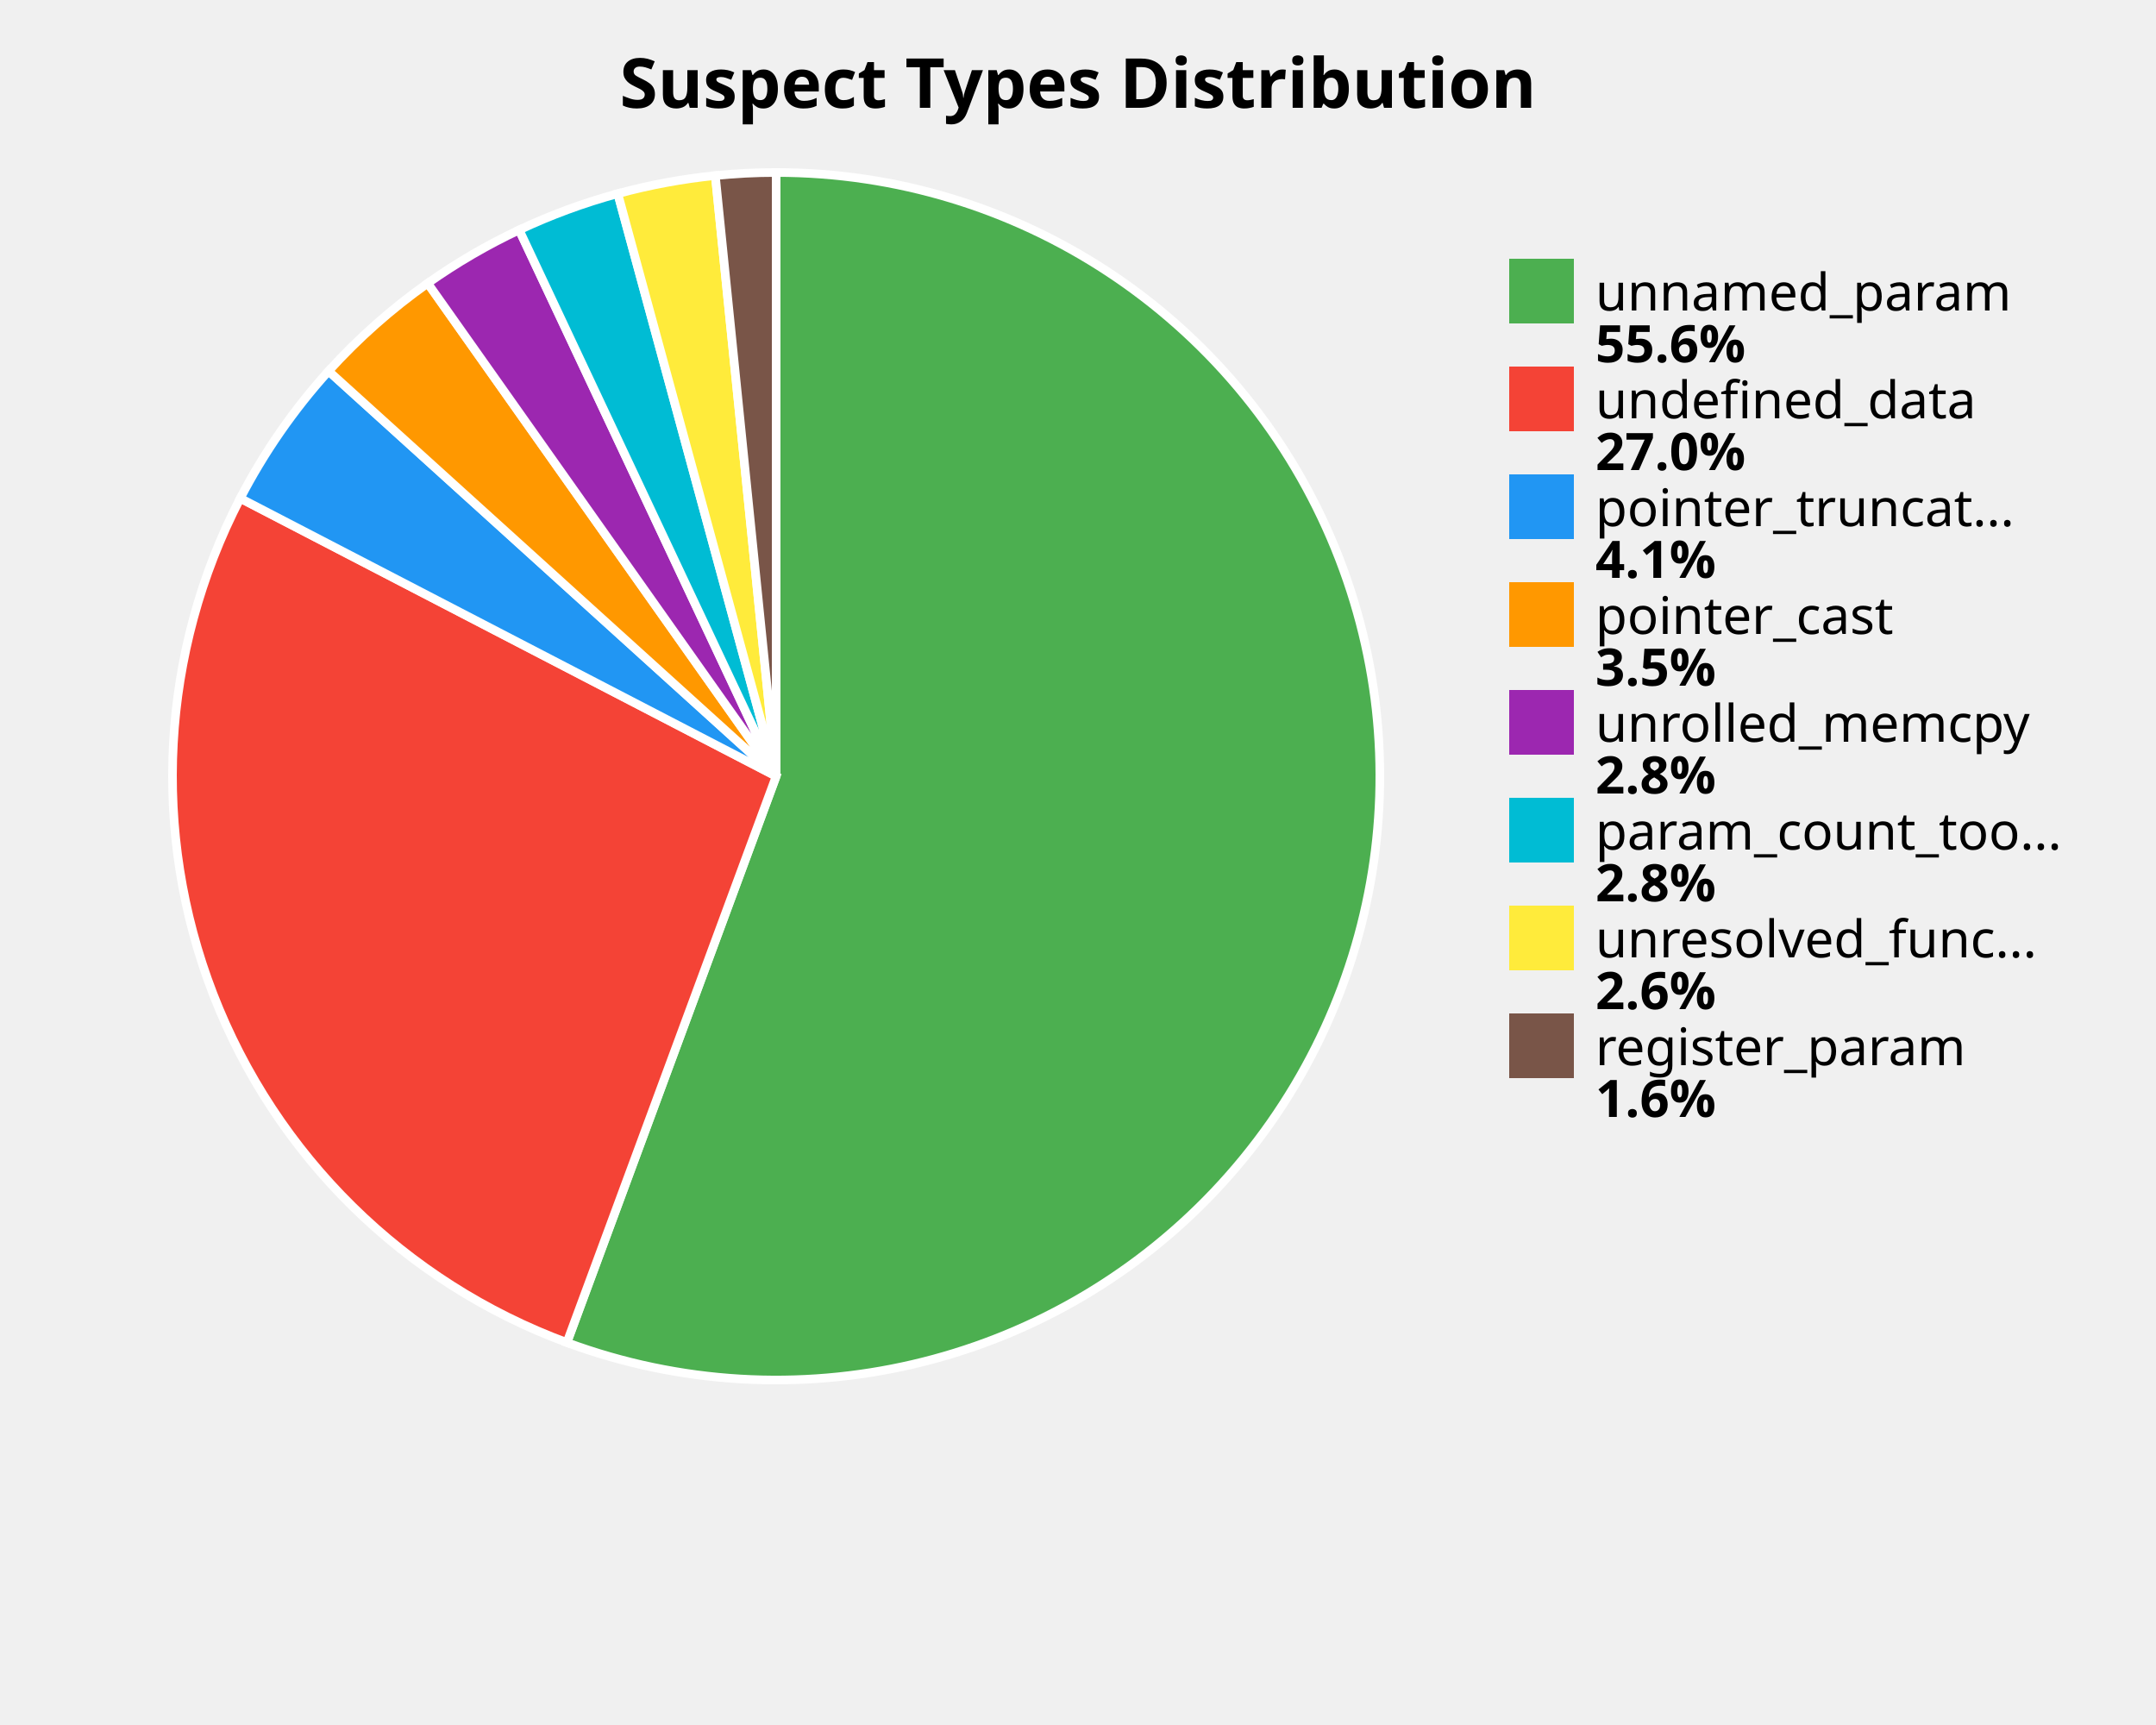
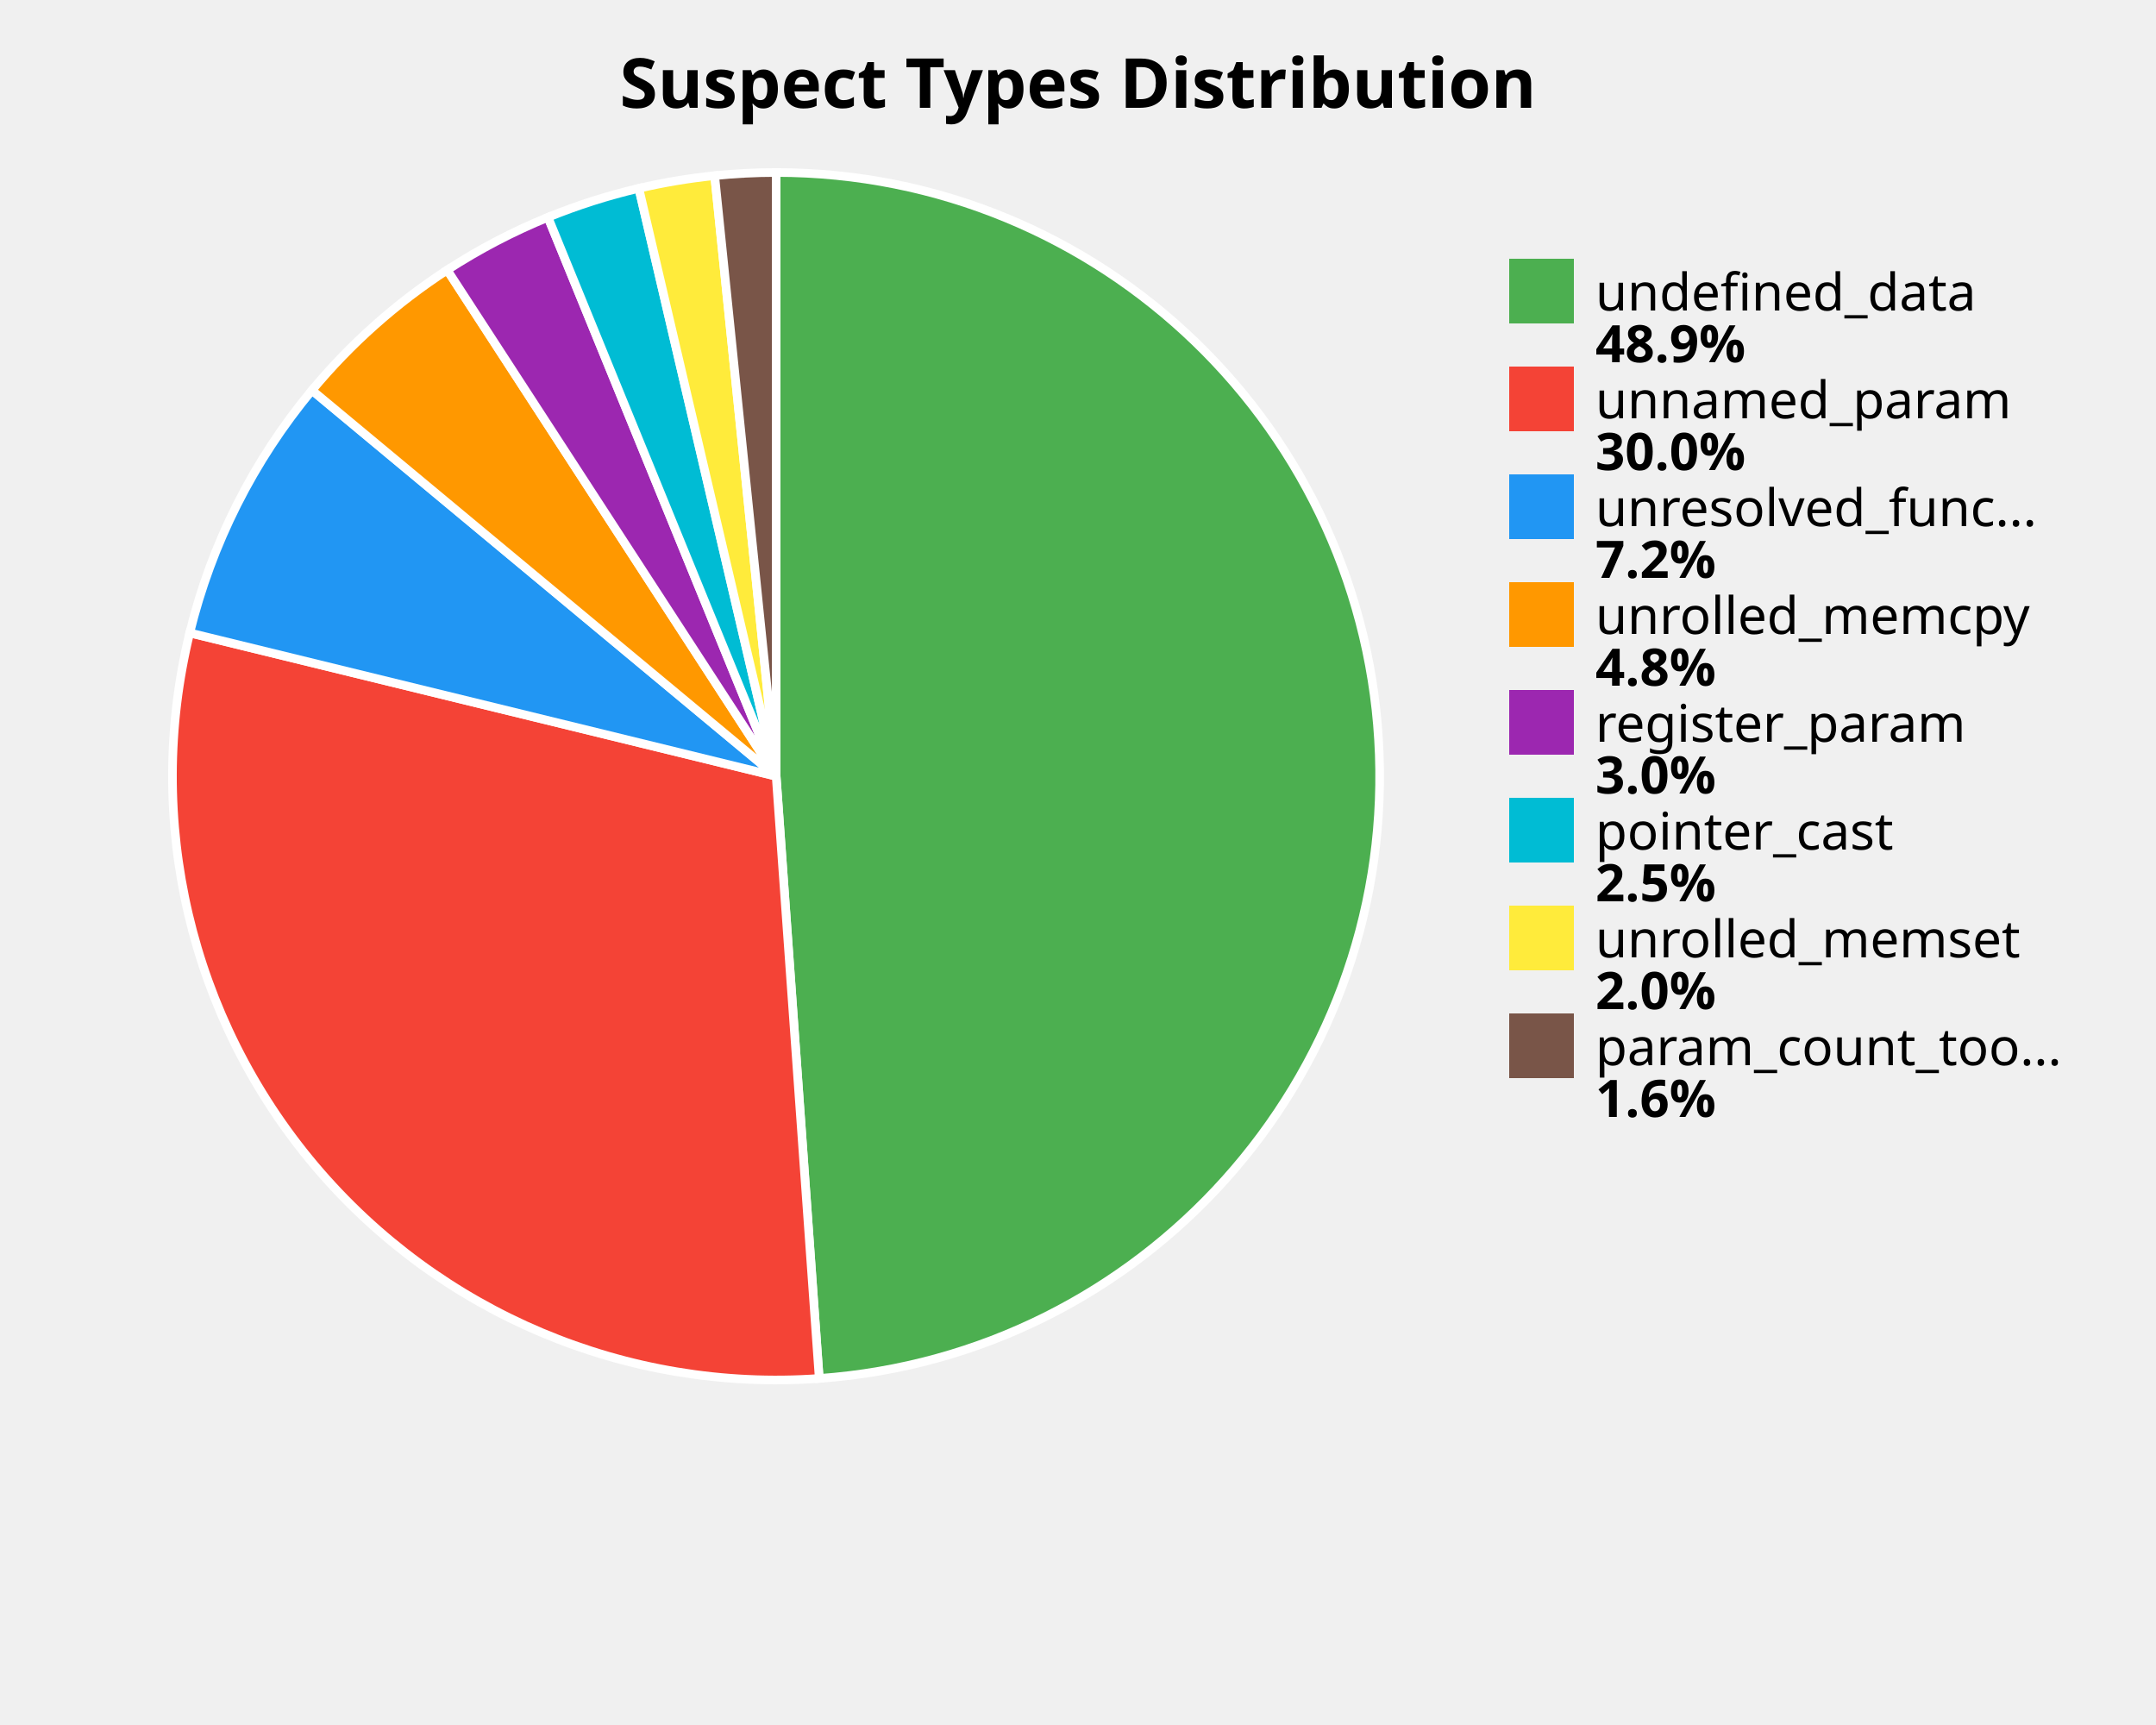
<svg xmlns="http://www.w3.org/2000/svg" width="500" height="400" viewBox="0 0 500 400">
  <style>
    .title { font: bold 16px sans-serif; }
    .label { font: 12px sans-serif; }
    .value { font: bold 12px sans-serif; }
  </style>
  <rect width="100%%" height="100%%" fill="white" />
  <text x="250" y="25" class="title" text-anchor="middle">Suspect Types Distribution</text>
-   <path d="M 180,180 L 180.00,40.00 A 140,140 0 1,1 131.47,311.32 Z" fill="#4CAF50" stroke="white" stroke-width="2" />
-   <path d="M 180,180 L 131.47,311.32 A 140,140 0 0,1 55.72,115.55 Z" fill="#F44336" stroke="white" stroke-width="2" />
-   <path d="M 180,180 L 55.72,115.55 A 140,140 0 0,1 76.20,86.05 Z" fill="#2196F3" stroke="white" stroke-width="2" />
-   <path d="M 180,180 L 76.20,86.05 A 140,140 0 0,1 99.19,65.68 Z" fill="#FF9800" stroke="white" stroke-width="2" />
-   <path d="M 180,180 L 99.19,65.68 A 140,140 0 0,1 120.40,53.32 Z" fill="#9C27B0" stroke="white" stroke-width="2" />
-   <path d="M 180,180 L 120.40,53.32 A 140,140 0 0,1 143.27,44.90 Z" fill="#00BCD4" stroke="white" stroke-width="2" />
-   <path d="M 180,180 L 143.27,44.90 A 140,140 0 0,1 165.89,40.71 Z" fill="#FFEB3B" stroke="white" stroke-width="2" />
-   <path d="M 180,180 L 165.89,40.71 A 140,140 0 0,1 180.00,40.00 Z" fill="#795548" stroke="white" stroke-width="2" />
+   <path d="M 180,180 L 180.00,40.00 A 140,140 0 0,1 189.99,319.64 Z" fill="#4CAF50" stroke="white" stroke-width="2" />
+   <path d="M 180,180 L 189.99,319.64 A 140,140 0 0,1 44.00,146.76 Z" fill="#F44336" stroke="white" stroke-width="2" />
+   <path d="M 180,180 L 44.00,146.76 A 140,140 0 0,1 72.35,90.50 Z" fill="#2196F3" stroke="white" stroke-width="2" />
+   <path d="M 180,180 L 72.35,90.50 A 140,140 0 0,1 103.71,62.61 Z" fill="#FF9800" stroke="white" stroke-width="2" />
+   <path d="M 180,180 L 103.71,62.61 A 140,140 0 0,1 127.08,50.39 Z" fill="#9C27B0" stroke="white" stroke-width="2" />
+   <path d="M 180,180 L 127.08,50.39 A 140,140 0 0,1 148.15,43.67 Z" fill="#00BCD4" stroke="white" stroke-width="2" />
+   <path d="M 180,180 L 148.15,43.67 A 140,140 0 0,1 165.74,40.73 Z" fill="#FFEB3B" stroke="white" stroke-width="2" />
+   <path d="M 180,180 L 165.74,40.73 A 140,140 0 0,1 180.00,40.00 Z" fill="#795548" stroke="white" stroke-width="2" />
  <rect x="350" y="60" width="15" height="15" fill="#4CAF50" />
-   <text x="370" y="72" class="label">unnamed_param</text>
-   <text x="370" y="84" class="value">55.6%</text>
+   <text x="370" y="72" class="label">undefined_data</text>
+   <text x="370" y="84" class="value">48.9%</text>
  <rect x="350" y="85" width="15" height="15" fill="#F44336" />
-   <text x="370" y="97" class="label">undefined_data</text>
-   <text x="370" y="109" class="value">27.0%</text>
+   <text x="370" y="97" class="label">unnamed_param</text>
+   <text x="370" y="109" class="value">30.0%</text>
  <rect x="350" y="110" width="15" height="15" fill="#2196F3" />
-   <text x="370" y="122" class="label">pointer_truncat...</text>
-   <text x="370" y="134" class="value">4.1%</text>
+   <text x="370" y="122" class="label">unresolved_func...</text>
+   <text x="370" y="134" class="value">7.2%</text>
  <rect x="350" y="135" width="15" height="15" fill="#FF9800" />
-   <text x="370" y="147" class="label">pointer_cast</text>
-   <text x="370" y="159" class="value">3.5%</text>
+   <text x="370" y="147" class="label">unrolled_memcpy</text>
+   <text x="370" y="159" class="value">4.8%</text>
  <rect x="350" y="160" width="15" height="15" fill="#9C27B0" />
-   <text x="370" y="172" class="label">unrolled_memcpy</text>
-   <text x="370" y="184" class="value">2.8%</text>
+   <text x="370" y="172" class="label">register_param</text>
+   <text x="370" y="184" class="value">3.0%</text>
  <rect x="350" y="185" width="15" height="15" fill="#00BCD4" />
-   <text x="370" y="197" class="label">param_count_too...</text>
-   <text x="370" y="209" class="value">2.8%</text>
+   <text x="370" y="197" class="label">pointer_cast</text>
+   <text x="370" y="209" class="value">2.5%</text>
  <rect x="350" y="210" width="15" height="15" fill="#FFEB3B" />
-   <text x="370" y="222" class="label">unresolved_func...</text>
-   <text x="370" y="234" class="value">2.6%</text>
+   <text x="370" y="222" class="label">unrolled_memset</text>
+   <text x="370" y="234" class="value">2.0%</text>
  <rect x="350" y="235" width="15" height="15" fill="#795548" />
-   <text x="370" y="247" class="label">register_param</text>
+   <text x="370" y="247" class="label">param_count_too...</text>
  <text x="370" y="259" class="value">1.6%</text>
</svg>
